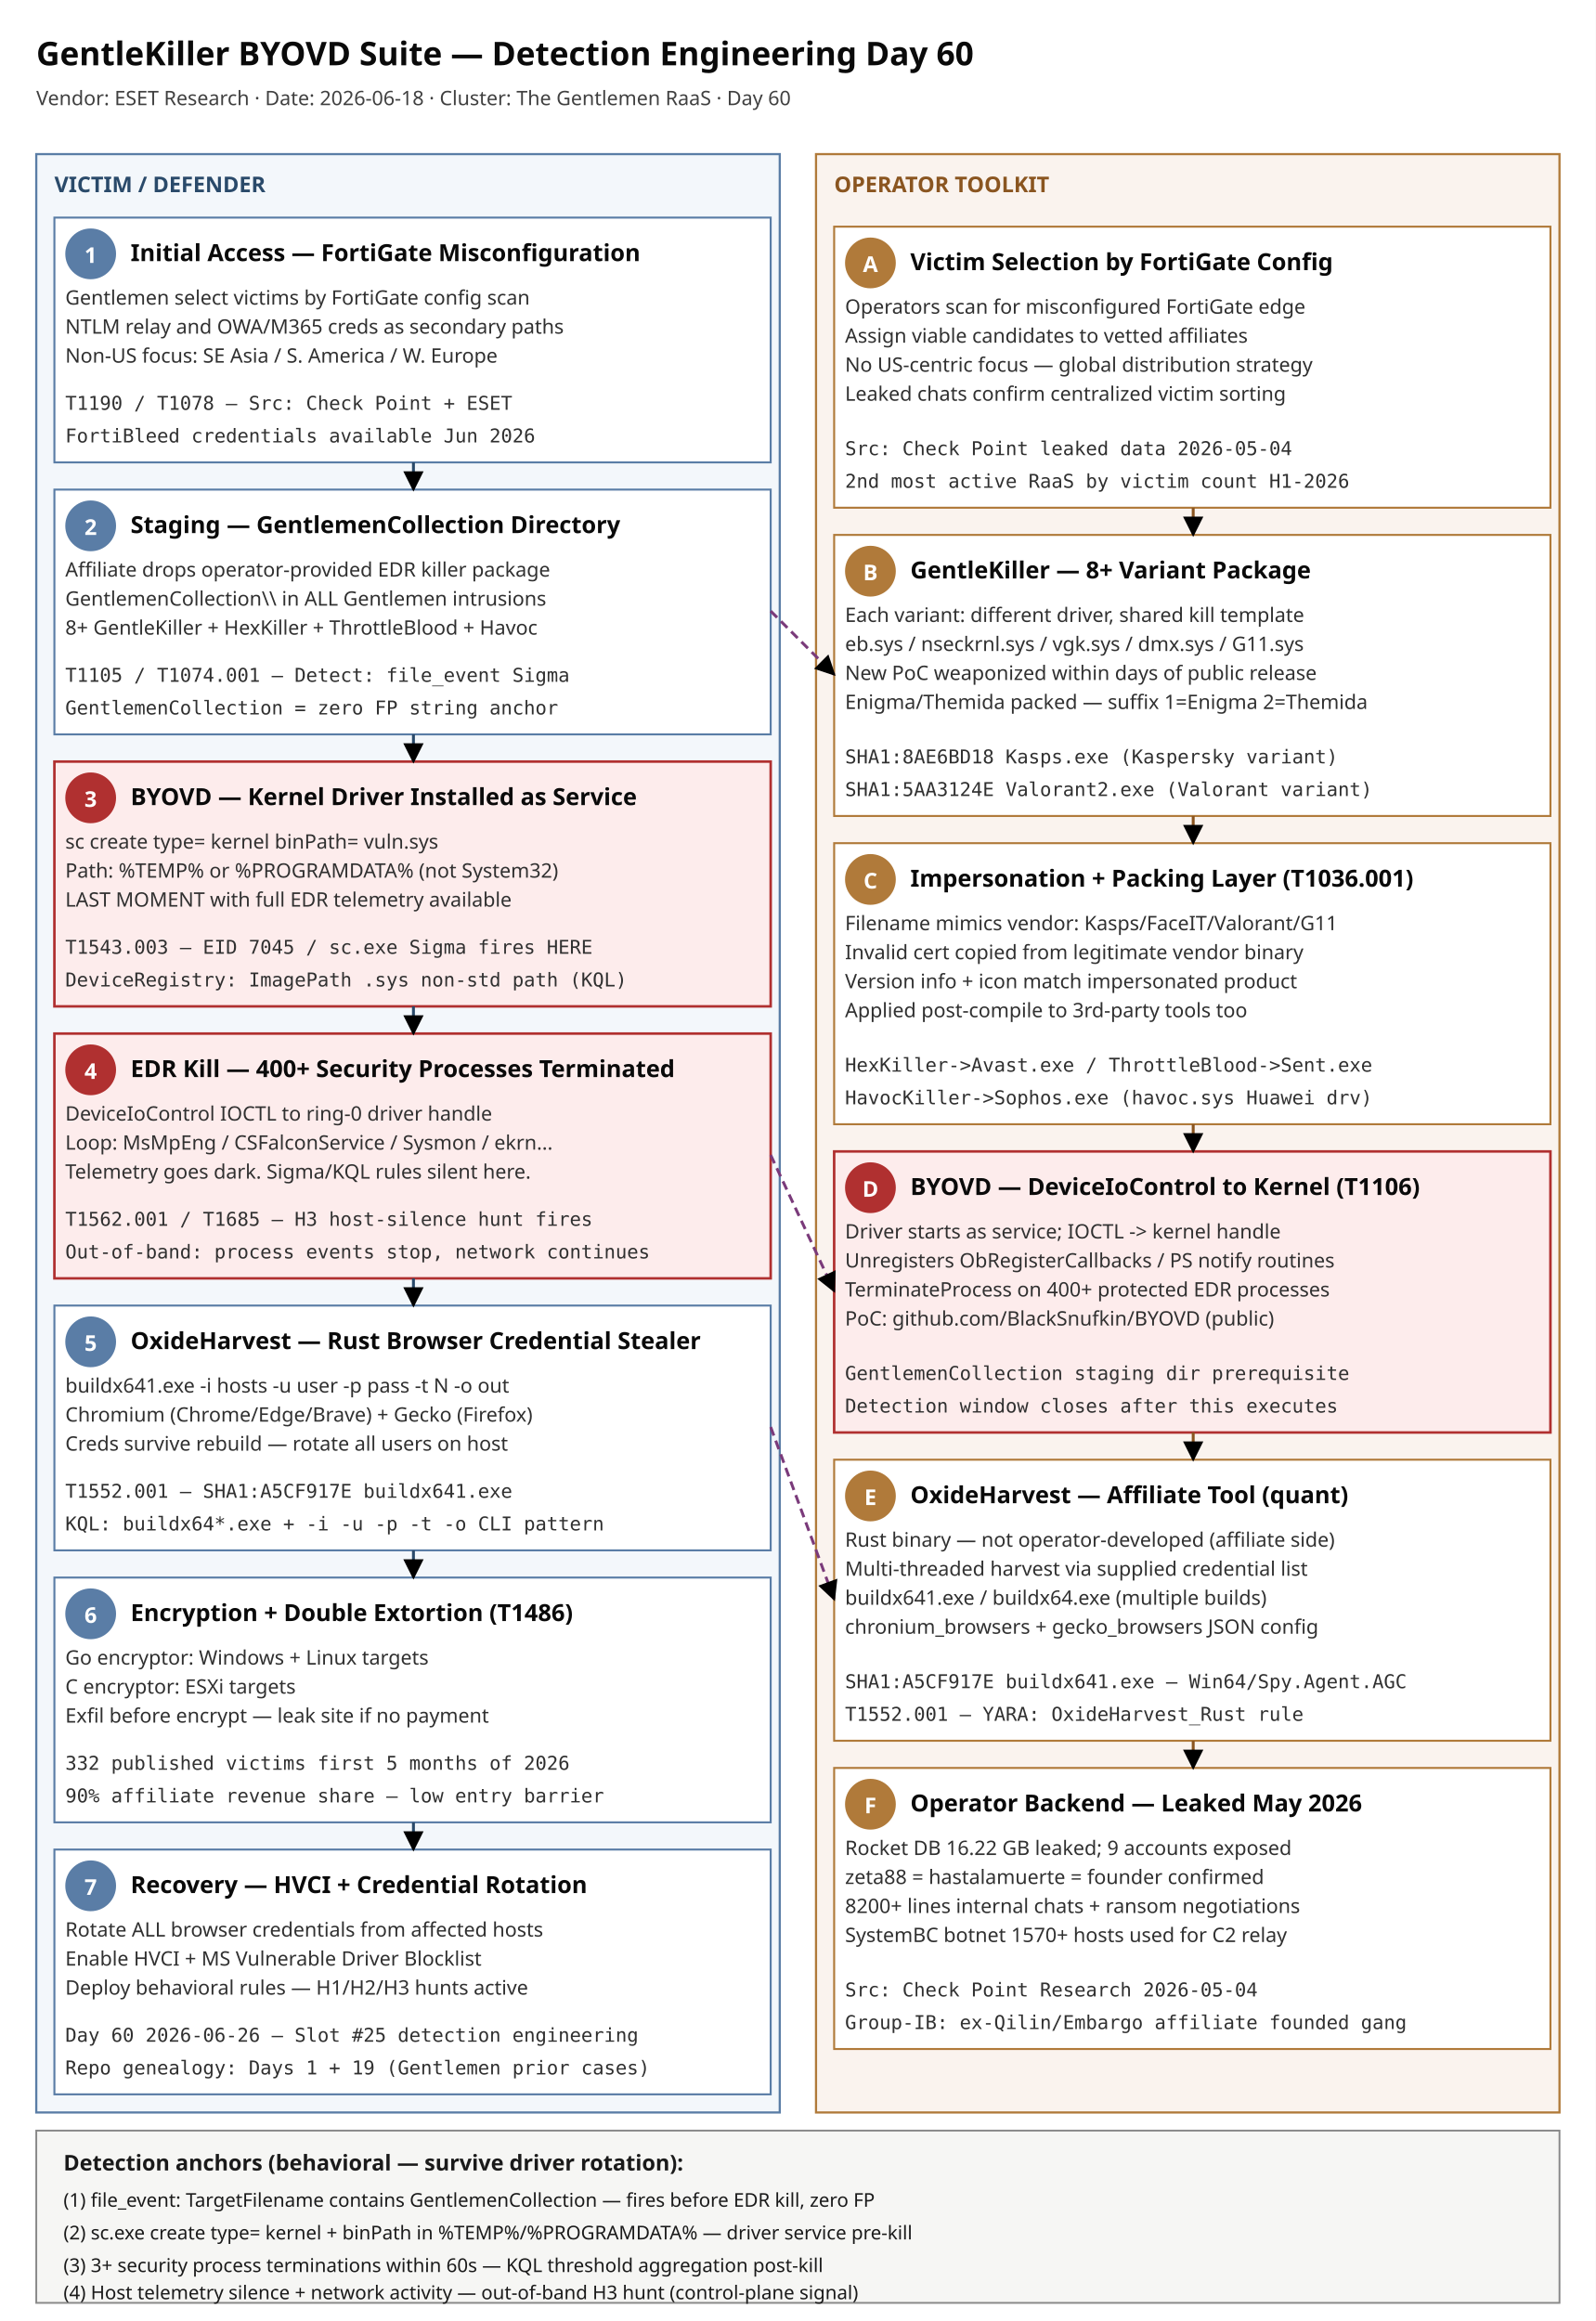
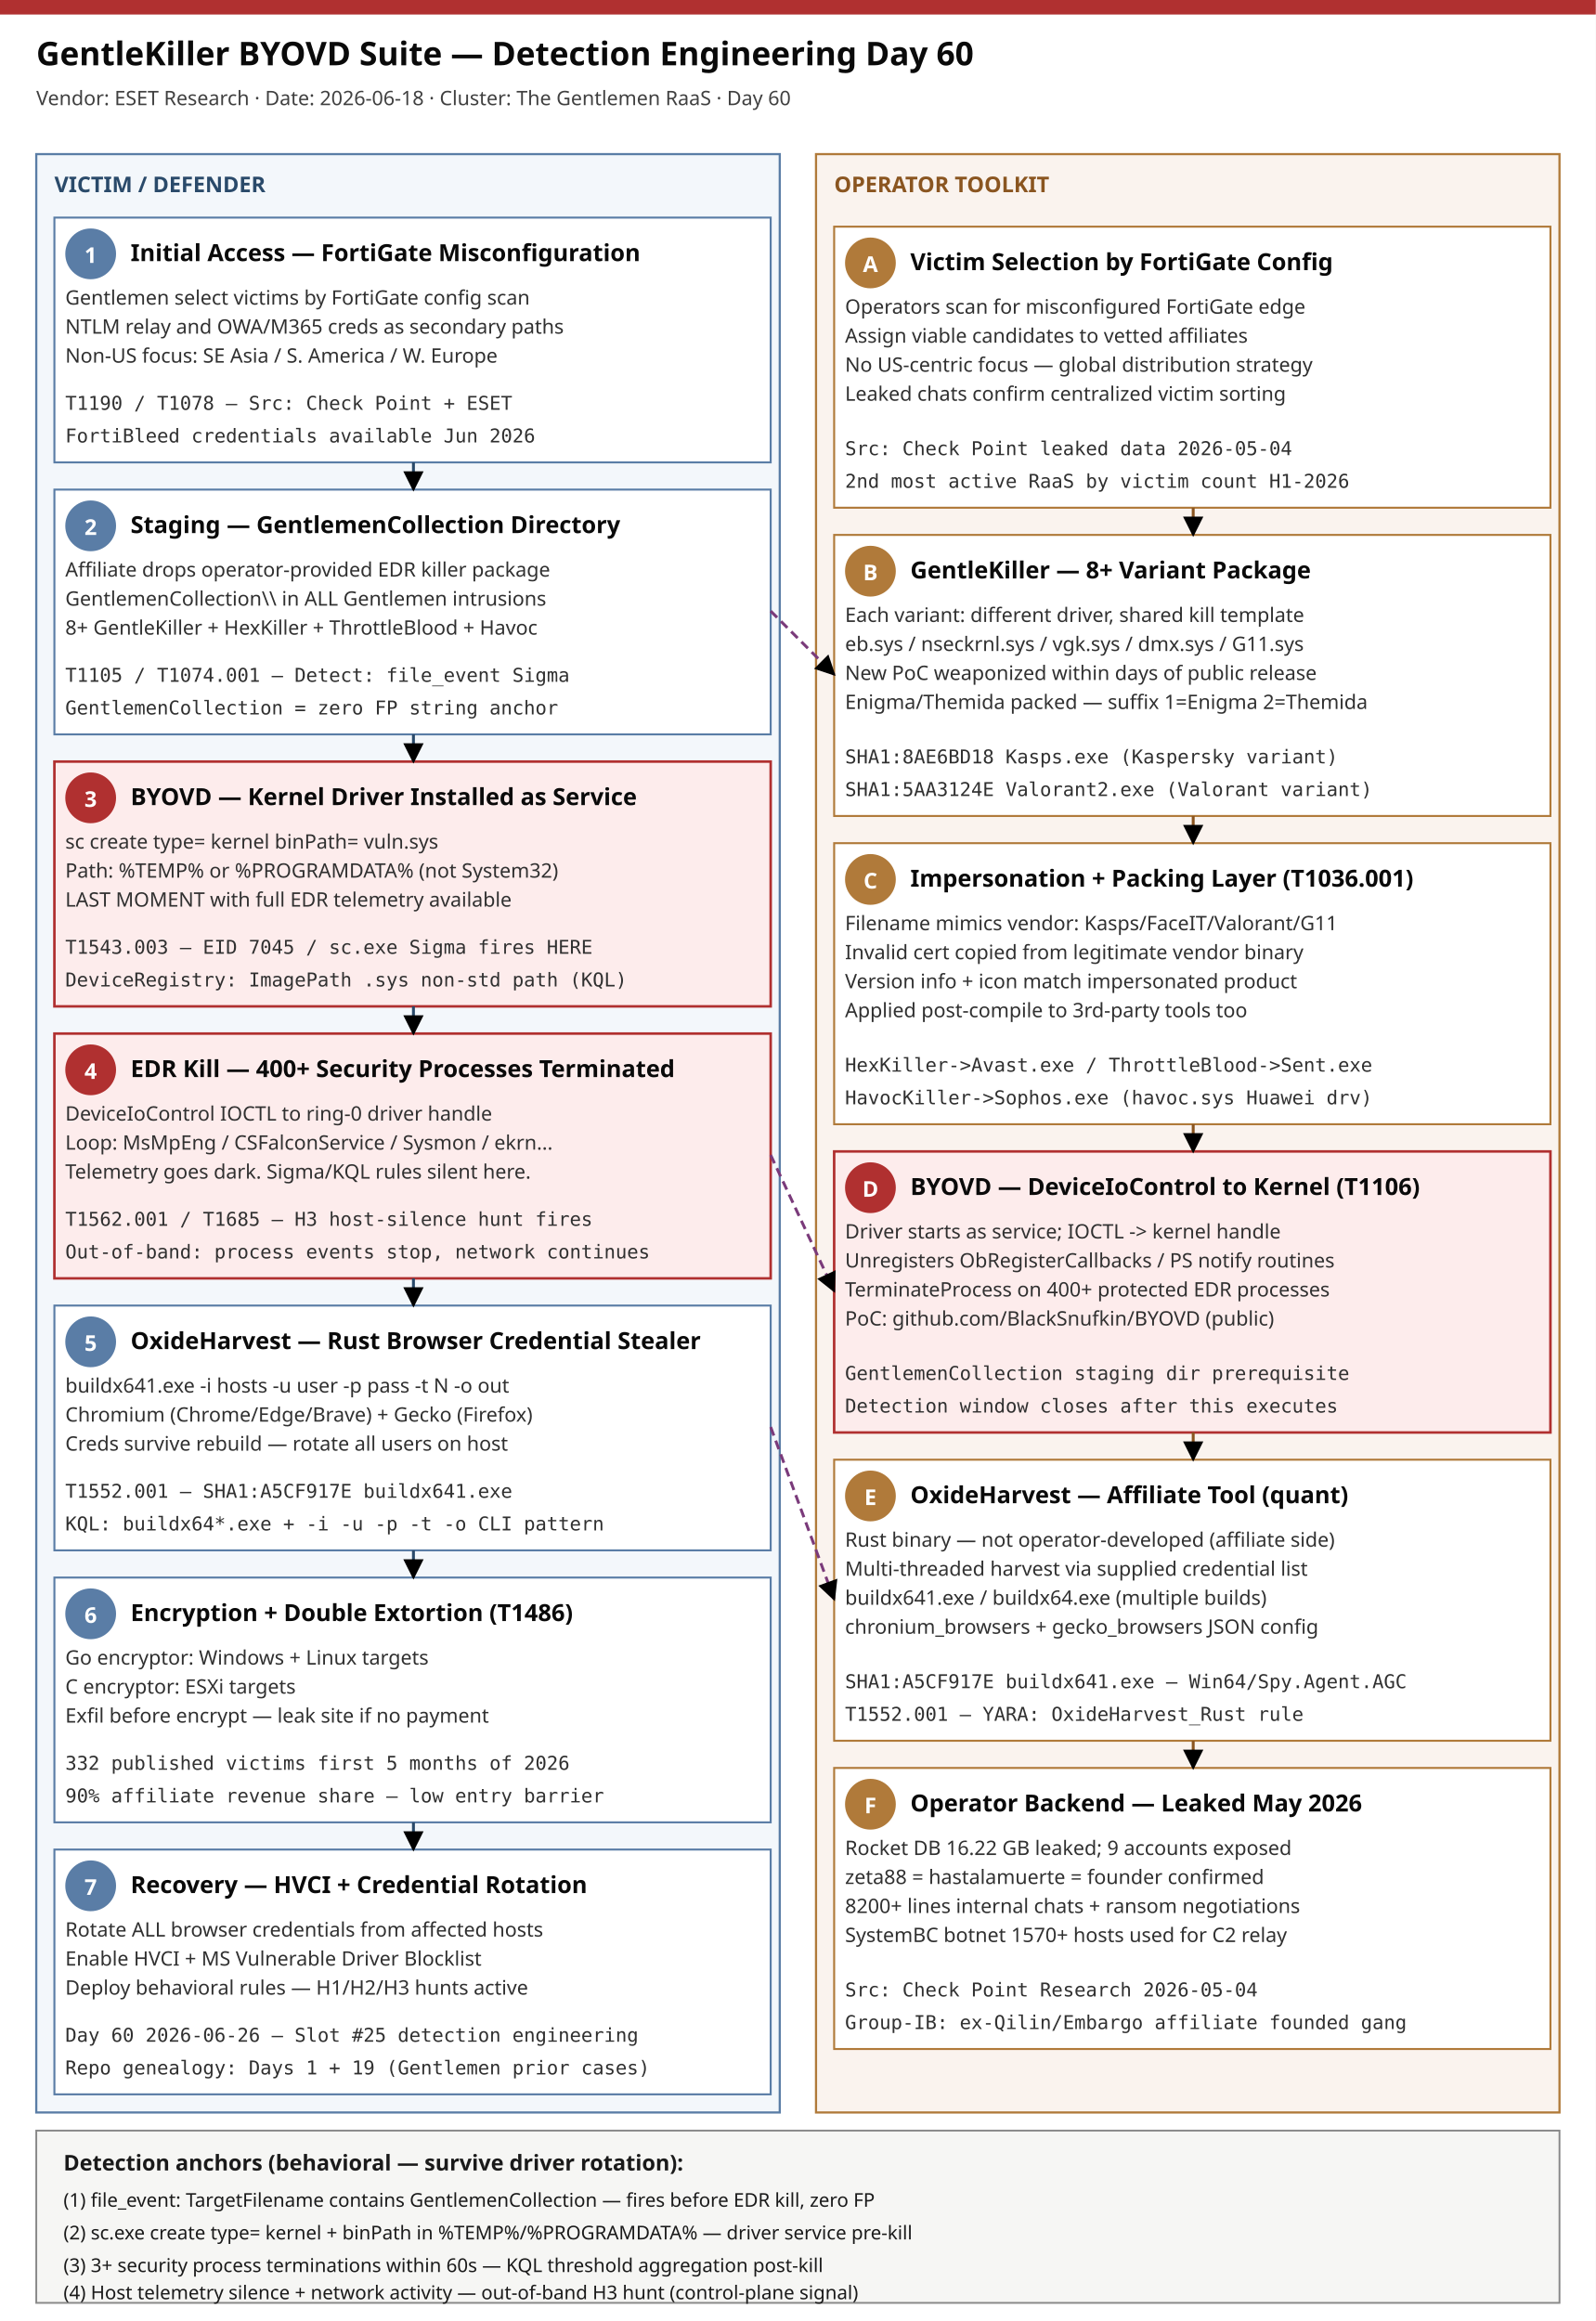
<svg xmlns="http://www.w3.org/2000/svg" viewBox="0 0 880 1280" role="img" aria-labelledby="t d">
  <defs>
    <style>
.bg { fill: #ffffff; }
.head { font: 700 18px sans-serif; fill: #0a0a0a; }
.meta { font: 11px sans-serif; fill: #404040; }
.laneL { fill: #f3f7fb; stroke: #5a7da6; stroke-width: 1.2; }
.laneR { fill: #faf3ee; stroke: #b07a3a; stroke-width: 1.2; }
.laneLabelL { font: 700 12px sans-serif; fill: #2a4a6a; }
.laneLabelR { font: 700 12px sans-serif; fill: #8a5520; }
.stage { fill: #ffffff; stroke: #5a7da6; stroke-width: 1.1; }
.stageK { fill: #fdecec; stroke: #b03030; stroke-width: 1.4; }
.op { fill: #ffffff; stroke: #b07a3a; stroke-width: 1.1; }
.opK { fill: #fdecec; stroke: #b03030; stroke-width: 1.4; }
.band { fill: #f7f1eb; stroke: #c08555; stroke-width: 1.2; }
.badge { fill: #5a7da6; }
.badgeK { fill: #b03030; }
.badgeR { fill: #b07a3a; }
.badgeText { font: 700 12px sans-serif; fill: #ffffff; text-anchor: middle; }
.label { font: 700 13px sans-serif; fill: #0a0a0a; }
.sub { font: 11px sans-serif; fill: #303030; }
.mono { font: 10.5px ui-monospace, "SFMono-Regular", Consolas, monospace; fill: #303030; }
.footer { fill: #f6f6f4; stroke: #888; stroke-width: 1; }
.footerH { font: 700 12px sans-serif; fill: #1a1a1a; }
.footerT { font: 10.5px sans-serif; fill: #1a1a1a; }
.arrow { stroke: #2a4a6a; stroke-width: 1.6; fill: none; }
.arrowX { stroke: #7a3a7a; stroke-width: 1.6; fill: none; stroke-dasharray: 5 3; }
.arrowR { stroke: #8a5520; stroke-width: 1.6; fill: none; }
@media (prefers-color-scheme: dark) {
  .bg { fill: #0d1117; }
  .head, .label, .footerH { fill: #f0f0f0; }
  .meta, .sub, .footerT { fill: #c8c8c8; }
  .mono { fill: #c0d0e0; }
  .laneL { fill: #182230; stroke: #7aa6d0; }
  .laneR { fill: #2a2418; stroke: #d09a5a; }
  .laneLabelL { fill: #a8c6e2; }
  .laneLabelR { fill: #e2bf8a; }
  .stage { fill: #1c2530; stroke: #7aa6d0; }
  .stageK { fill: #3a1818; stroke: #e06060; }
  .op { fill: #2a2418; stroke: #d09a5a; }
  .opK { fill: #3a1818; stroke: #e06060; }
  .band { fill: #2a2418; stroke: #d09a5a; }
  .badge { fill: #7aa6d0; }
  .badgeK { fill: #e06060; }
  .badgeR { fill: #d09a5a; }
  .badgeText { fill: #0d1117; }
  .footer { fill: #1a1d22; stroke: #555; }
  .arrow { stroke: #a8c6e2; }
  .arrowX { stroke: #c898d0; }
  .arrowR { stroke: #e2bf8a; }
}
-   </style>
+   
+ .acc-ransomware { fill: #b03030; }
+ .acc-espionage { fill: #2a4a6a; }
+ .acc-supply-chain { fill: #b07a3a; }
+ .acc-identity-cloud { fill: #6a4ca6; }
+ .acc-ot-ics { fill: #2f8f4e; }
+ .acc-edge-network { fill: #1d7a8c; }
+ .acc-mobile { fill: #c2569a; }
+ .acc-crypto-defi { fill: #d08a1f; }
+ .acc-malware-re { fill: #556070; }
+ .acc-other { fill: #6a6a6a; }
+ .accLabel { font: 700 11px sans-serif; fill: #ffffff; }
+ </style>
    <marker id="ah" viewBox="0 0 10 10" refX="9" refY="5" markerWidth="7" markerHeight="7" orient="auto">
      <path d="M0,0 L10,5 L0,10 z" fill="currentColor" />
    </marker>
  </defs>
  <rect class="bg" x="0" y="0" width="880" height="1280" />
+   <rect class="acc-ransomware" x="0" y="0" width="880" height="8" />
  <text class="head" x="20" y="36">GentleKiller BYOVD Suite — Detection Engineering Day 60</text>
  <text class="meta" x="20" y="58">Vendor: ESET Research · Date: 2026-06-18 · Cluster: The Gentlemen RaaS · Day 60</text>
  <rect class="laneL" x="20" y="85" width="410" height="1080" />
  <text class="laneLabelL" x="30" y="106">VICTIM / DEFENDER</text>
  <rect class="laneR" x="450" y="85" width="410" height="1080" />
  <text class="laneLabelR" x="460" y="106">OPERATOR TOOLKIT</text>
  <rect class="stage" x="30" y="120" width="395" height="135" />
  <circle class="badge" cx="50" cy="140" r="14" />
  <text class="badgeText" x="50" y="145">1</text>
  <text class="label" x="72" y="144">Initial Access — FortiGate Misconfiguration</text>
  <text class="sub" x="36" y="168">Gentlemen select victims by FortiGate config scan</text>
  <text class="sub" x="36" y="184">NTLM relay and OWA/M365 creds as secondary paths</text>
  <text class="sub" x="36" y="200">Non-US focus: SE Asia / S. America / W. Europe</text>
  <text class="mono" x="36" y="226">T1190 / T1078 — Src: Check Point + ESET</text>
  <text class="mono" x="36" y="244">FortiBleed credentials available Jun 2026</text>
  <rect class="stage" x="30" y="270" width="395" height="135" />
  <circle class="badge" cx="50" cy="290" r="14" />
  <text class="badgeText" x="50" y="295">2</text>
  <text class="label" x="72" y="294">Staging — GentlemenCollection Directory</text>
  <text class="sub" x="36" y="318">Affiliate drops operator-provided EDR killer package</text>
  <text class="sub" x="36" y="334">GentlemenCollection\\ in ALL Gentlemen intrusions</text>
  <text class="sub" x="36" y="350">8+ GentleKiller + HexKiller + ThrottleBlood + Havoc</text>
  <text class="mono" x="36" y="376">T1105 / T1074.001 — Detect: file_event Sigma</text>
  <text class="mono" x="36" y="394">GentlemenCollection = zero FP string anchor</text>
  <rect class="stageK" x="30" y="420" width="395" height="135" />
  <circle class="badgeK" cx="50" cy="440" r="14" />
  <text class="badgeText" x="50" y="445">3</text>
  <text class="label" x="72" y="444">BYOVD — Kernel Driver Installed as Service</text>
  <text class="sub" x="36" y="468">sc create type= kernel binPath= vuln.sys</text>
  <text class="sub" x="36" y="484">Path: %TEMP% or %PROGRAMDATA% (not System32)</text>
  <text class="sub" x="36" y="500">LAST MOMENT with full EDR telemetry available</text>
  <text class="mono" x="36" y="526">T1543.003 — EID 7045 / sc.exe Sigma fires HERE</text>
  <text class="mono" x="36" y="544">DeviceRegistry: ImagePath .sys non-std path (KQL)</text>
  <rect class="stageK" x="30" y="570" width="395" height="135" />
  <circle class="badgeK" cx="50" cy="590" r="14" />
  <text class="badgeText" x="50" y="595">4</text>
  <text class="label" x="72" y="594">EDR Kill — 400+ Security Processes Terminated</text>
  <text class="sub" x="36" y="618">DeviceIoControl IOCTL to ring-0 driver handle</text>
  <text class="sub" x="36" y="634">Loop: MsMpEng / CSFalconService / Sysmon / ekrn...</text>
  <text class="sub" x="36" y="650">Telemetry goes dark. Sigma/KQL rules silent here.</text>
  <text class="mono" x="36" y="676">T1562.001 / T1685 — H3 host-silence hunt fires</text>
  <text class="mono" x="36" y="694">Out-of-band: process events stop, network continues</text>
  <rect class="stage" x="30" y="720" width="395" height="135" />
  <circle class="badge" cx="50" cy="740" r="14" />
  <text class="badgeText" x="50" y="745">5</text>
  <text class="label" x="72" y="744">OxideHarvest — Rust Browser Credential Stealer</text>
  <text class="sub" x="36" y="768">buildx641.exe -i hosts -u user -p pass -t N -o out</text>
  <text class="sub" x="36" y="784">Chromium (Chrome/Edge/Brave) + Gecko (Firefox)</text>
  <text class="sub" x="36" y="800">Creds survive rebuild — rotate all users on host</text>
  <text class="mono" x="36" y="826">T1552.001 — SHA1:A5CF917E buildx641.exe</text>
  <text class="mono" x="36" y="844">KQL: buildx64*.exe + -i -u -p -t -o CLI pattern</text>
  <rect class="stage" x="30" y="870" width="395" height="135" />
  <circle class="badge" cx="50" cy="890" r="14" />
  <text class="badgeText" x="50" y="895">6</text>
  <text class="label" x="72" y="894">Encryption + Double Extortion (T1486)</text>
  <text class="sub" x="36" y="918">Go encryptor: Windows + Linux targets</text>
  <text class="sub" x="36" y="934">C encryptor: ESXi targets</text>
  <text class="sub" x="36" y="950">Exfil before encrypt — leak site if no payment</text>
  <text class="mono" x="36" y="976">332 published victims first 5 months of 2026</text>
  <text class="mono" x="36" y="994">90% affiliate revenue share — low entry barrier</text>
  <rect class="stage" x="30" y="1020" width="395" height="135" />
  <circle class="badge" cx="50" cy="1040" r="14" />
  <text class="badgeText" x="50" y="1045">7</text>
  <text class="label" x="72" y="1044">Recovery — HVCI + Credential Rotation</text>
  <text class="sub" x="36" y="1068">Rotate ALL browser credentials from affected hosts</text>
  <text class="sub" x="36" y="1084">Enable HVCI + MS Vulnerable Driver Blocklist</text>
  <text class="sub" x="36" y="1100">Deploy behavioral rules — H1/H2/H3 hunts active</text>
  <text class="mono" x="36" y="1126">Day 60 2026-06-26 — Slot #25 detection engineering</text>
  <text class="mono" x="36" y="1144">Repo genealogy: Days 1 + 19 (Gentlemen prior cases)</text>
  <rect class="op" x="460" y="125" width="395" height="155" />
  <circle class="badgeR" cx="480" cy="145" r="14" />
  <text class="badgeText" x="480" y="150">A</text>
  <text class="label" x="502" y="149">Victim Selection by FortiGate Config</text>
  <text class="sub" x="466" y="173">Operators scan for misconfigured FortiGate edge</text>
  <text class="sub" x="466" y="189">Assign viable candidates to vetted affiliates</text>
  <text class="sub" x="466" y="205">No US-centric focus — global distribution strategy</text>
  <text class="sub" x="466" y="221">Leaked chats confirm centralized victim sorting</text>
  <text class="mono" x="466" y="251">Src: Check Point leaked data 2026-05-04</text>
  <text class="mono" x="466" y="269">2nd most active RaaS by victim count H1-2026</text>
  <rect class="op" x="460" y="295" width="395" height="155" />
  <circle class="badgeR" cx="480" cy="315" r="14" />
  <text class="badgeText" x="480" y="320">B</text>
  <text class="label" x="502" y="319">GentleKiller — 8+ Variant Package</text>
  <text class="sub" x="466" y="343">Each variant: different driver, shared kill template</text>
  <text class="sub" x="466" y="359">eb.sys / nseckrnl.sys / vgk.sys / dmx.sys / G11.sys</text>
  <text class="sub" x="466" y="375">New PoC weaponized within days of public release</text>
  <text class="sub" x="466" y="391">Enigma/Themida packed — suffix 1=Enigma 2=Themida</text>
  <text class="mono" x="466" y="421">SHA1:8AE6BD18 Kasps.exe (Kaspersky variant)</text>
  <text class="mono" x="466" y="439">SHA1:5AA3124E Valorant2.exe (Valorant variant)</text>
  <rect class="op" x="460" y="465" width="395" height="155" />
  <circle class="badgeR" cx="480" cy="485" r="14" />
  <text class="badgeText" x="480" y="490">C</text>
  <text class="label" x="502" y="489">Impersonation + Packing Layer (T1036.001)</text>
  <text class="sub" x="466" y="513">Filename mimics vendor: Kasps/FaceIT/Valorant/G11</text>
  <text class="sub" x="466" y="529">Invalid cert copied from legitimate vendor binary</text>
  <text class="sub" x="466" y="545">Version info + icon match impersonated product</text>
  <text class="sub" x="466" y="561">Applied post-compile to 3rd-party tools too</text>
  <text class="mono" x="466" y="591">HexKiller-&gt;Avast.exe / ThrottleBlood-&gt;Sent.exe</text>
  <text class="mono" x="466" y="609">HavocKiller-&gt;Sophos.exe (havoc.sys Huawei drv)</text>
  <rect class="opK" x="460" y="635" width="395" height="155" />
  <circle class="badgeK" cx="480" cy="655" r="14" />
  <text class="badgeText" x="480" y="660">D</text>
  <text class="label" x="502" y="659">BYOVD — DeviceIoControl to Kernel (T1106)</text>
  <text class="sub" x="466" y="683">Driver starts as service; IOCTL -&gt; kernel handle</text>
  <text class="sub" x="466" y="699">Unregisters ObRegisterCallbacks / PS notify routines</text>
  <text class="sub" x="466" y="715">TerminateProcess on 400+ protected EDR processes</text>
  <text class="sub" x="466" y="731">PoC: github.com/BlackSnufkin/BYOVD (public)</text>
  <text class="mono" x="466" y="761">GentlemenCollection staging dir prerequisite</text>
  <text class="mono" x="466" y="779">Detection window closes after this executes</text>
  <rect class="op" x="460" y="805" width="395" height="155" />
  <circle class="badgeR" cx="480" cy="825" r="14" />
  <text class="badgeText" x="480" y="830">E</text>
  <text class="label" x="502" y="829">OxideHarvest — Affiliate Tool (quant)</text>
  <text class="sub" x="466" y="853">Rust binary — not operator-developed (affiliate side)</text>
  <text class="sub" x="466" y="869">Multi-threaded harvest via supplied credential list</text>
  <text class="sub" x="466" y="885">buildx641.exe / buildx64.exe (multiple builds)</text>
  <text class="sub" x="466" y="901">chronium_browsers + gecko_browsers JSON config</text>
  <text class="mono" x="466" y="931">SHA1:A5CF917E buildx641.exe — Win64/Spy.Agent.AGC</text>
  <text class="mono" x="466" y="949">T1552.001 — YARA: OxideHarvest_Rust rule</text>
  <rect class="op" x="460" y="975" width="395" height="155" />
  <circle class="badgeR" cx="480" cy="995" r="14" />
  <text class="badgeText" x="480" y="1000">F</text>
  <text class="label" x="502" y="999">Operator Backend — Leaked May 2026</text>
  <text class="sub" x="466" y="1023">Rocket DB 16.22 GB leaked; 9 accounts exposed</text>
  <text class="sub" x="466" y="1039">zeta88 = hastalamuerte = founder confirmed</text>
  <text class="sub" x="466" y="1055">8200+ lines internal chats + ransom negotiations</text>
  <text class="sub" x="466" y="1071">SystemBC botnet 1570+ hosts used for C2 relay</text>
  <text class="mono" x="466" y="1101">Src: Check Point Research 2026-05-04</text>
  <text class="mono" x="466" y="1119">Group-IB: ex-Qilin/Embargo affiliate founded gang</text>
  <rect class="footer" x="20" y="1175" width="840" height="95" />
  <text class="footerH" x="35" y="1197">Detection anchors (behavioral — survive driver rotation):</text>
  <text class="footerT" x="35" y="1217">(1) file_event: TargetFilename contains GentlemenCollection — fires before EDR kill, zero FP</text>
  <text class="footerT" x="35" y="1235">(2) sc.exe create type= kernel + binPath in %TEMP%/%PROGRAMDATA% — driver service pre-kill</text>
  <text class="footerT" x="35" y="1253">(3) 3+ security process terminations within 60s — KQL threshold aggregation post-kill</text>
  <text class="footerT" x="35" y="1268">(4) Host telemetry silence + network activity — out-of-band H3 hunt (control-plane signal)</text>
  <line class="arrow" x1="228" y1="255" x2="228" y2="270" marker-end="url(#ah)" />
  <line class="arrow" x1="228" y1="405" x2="228" y2="420" marker-end="url(#ah)" />
  <line class="arrow" x1="228" y1="555" x2="228" y2="570" marker-end="url(#ah)" />
  <line class="arrow" x1="228" y1="705" x2="228" y2="720" marker-end="url(#ah)" />
  <line class="arrow" x1="228" y1="855" x2="228" y2="870" marker-end="url(#ah)" />
  <line class="arrow" x1="228" y1="1005" x2="228" y2="1020" marker-end="url(#ah)" />
  <line class="arrowX" x1="425" y1="337" x2="460" y2="372" marker-end="url(#ah)" />
  <line class="arrowX" x1="425" y1="637" x2="460" y2="712" marker-end="url(#ah)" />
  <line class="arrowX" x1="425" y1="787" x2="460" y2="882" marker-end="url(#ah)" />
  <line class="arrowR" x1="658" y1="280" x2="658" y2="295" marker-end="url(#ah)" />
  <line class="arrowR" x1="658" y1="450" x2="658" y2="465" marker-end="url(#ah)" />
  <line class="arrowR" x1="658" y1="620" x2="658" y2="635" marker-end="url(#ah)" />
  <line class="arrowR" x1="658" y1="790" x2="658" y2="805" marker-end="url(#ah)" />
  <line class="arrowR" x1="658" y1="960" x2="658" y2="975" marker-end="url(#ah)" />
</svg>
